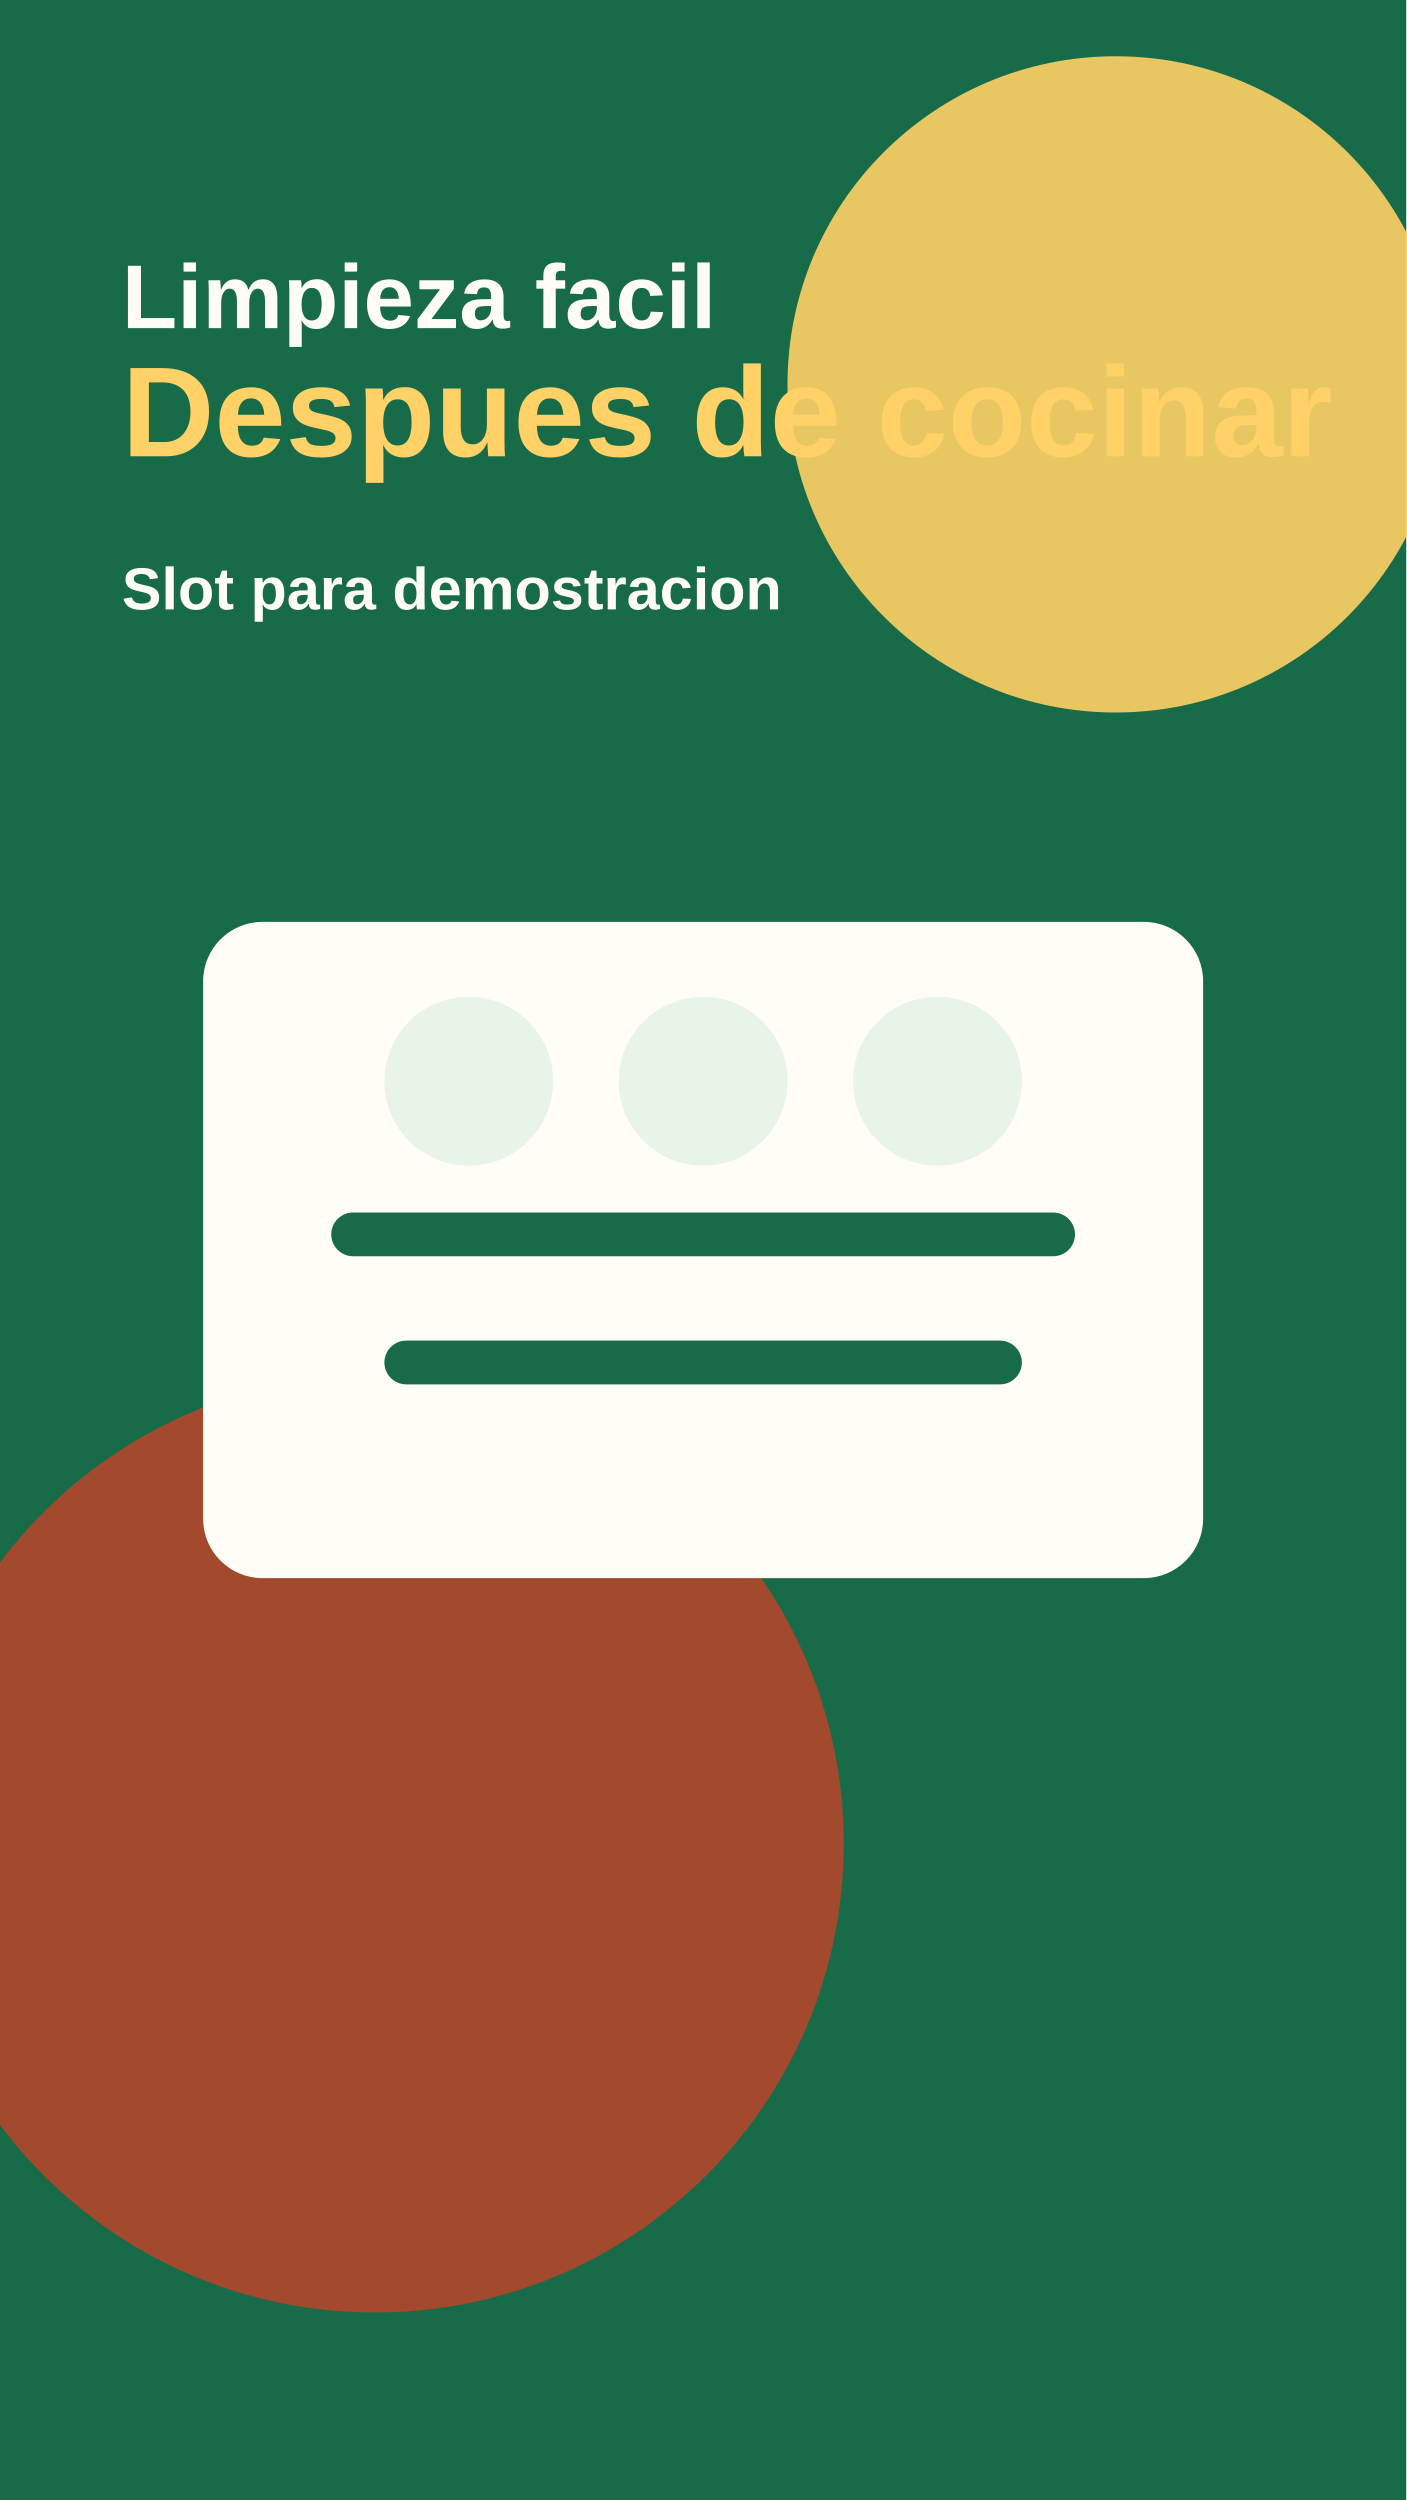
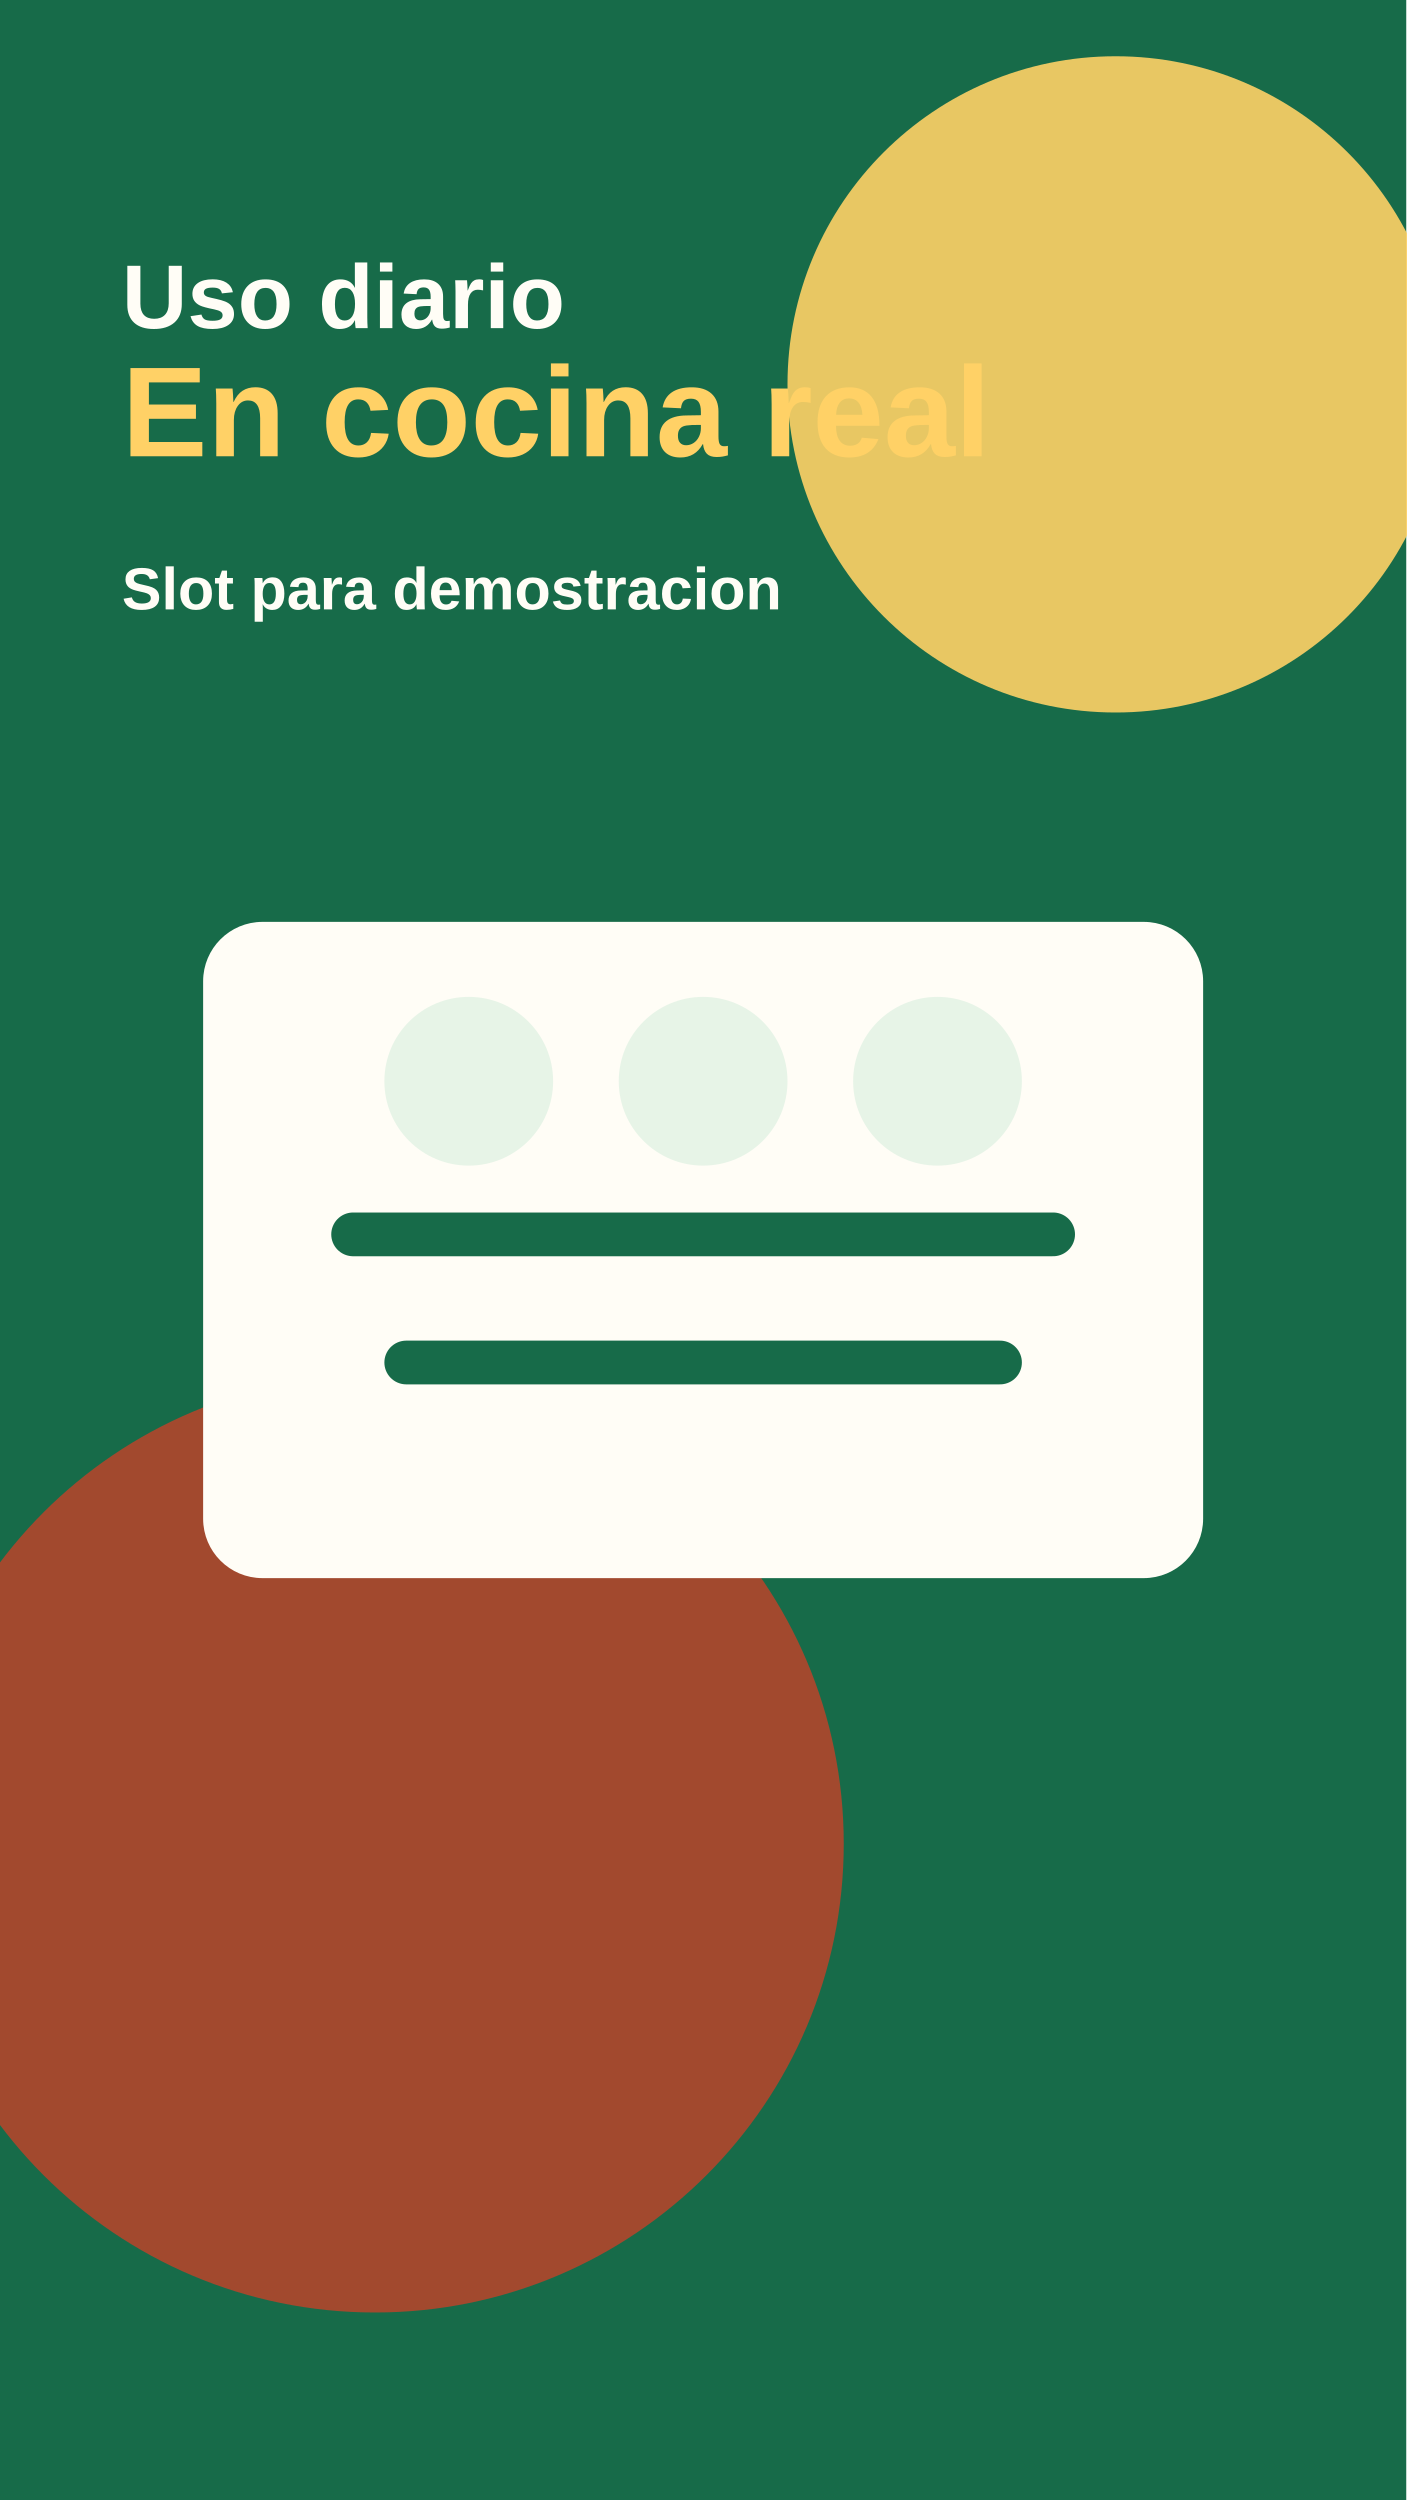
<svg xmlns="http://www.w3.org/2000/svg" viewBox="0 0 900 1600" role="img" aria-labelledby="title desc">
  <rect width="900" height="1600" fill="#176b49" />
  <circle cx="714" cy="246" r="210" fill="#ffd166" opacity="0.9" />
  <circle cx="240" cy="1180" r="300" fill="#d83b24" opacity="0.72" />
  <rect x="130" y="590" width="640" height="420" rx="38" fill="#fffdf6" />
  <path d="M226 790h448M260 872h380" stroke="#176b49" stroke-width="28" stroke-linecap="round" />
  <circle cx="300" cy="692" r="54" fill="#e7f4e7" />
  <circle cx="450" cy="692" r="54" fill="#e7f4e7" />
  <circle cx="600" cy="692" r="54" fill="#e7f4e7" />
-   <text x="78" y="210" fill="#fffdf6" font-family="Arial, sans-serif" font-size="58" font-weight="900">Limpieza facil</text>
-   <text x="78" y="292" fill="#ffd166" font-family="Arial, sans-serif" font-size="82" font-weight="900">Despues de cocinar</text>
+   <text x="78" y="210" fill="#fffdf6" font-family="Arial, sans-serif" font-size="58" font-weight="900">Uso diario</text>
+   <text x="78" y="292" fill="#ffd166" font-family="Arial, sans-serif" font-size="82" font-weight="900">En cocina real</text>
  <text x="78" y="390" fill="#fffdf6" font-family="Arial, sans-serif" font-size="38" font-weight="700">Slot para demostracion</text>
</svg>
